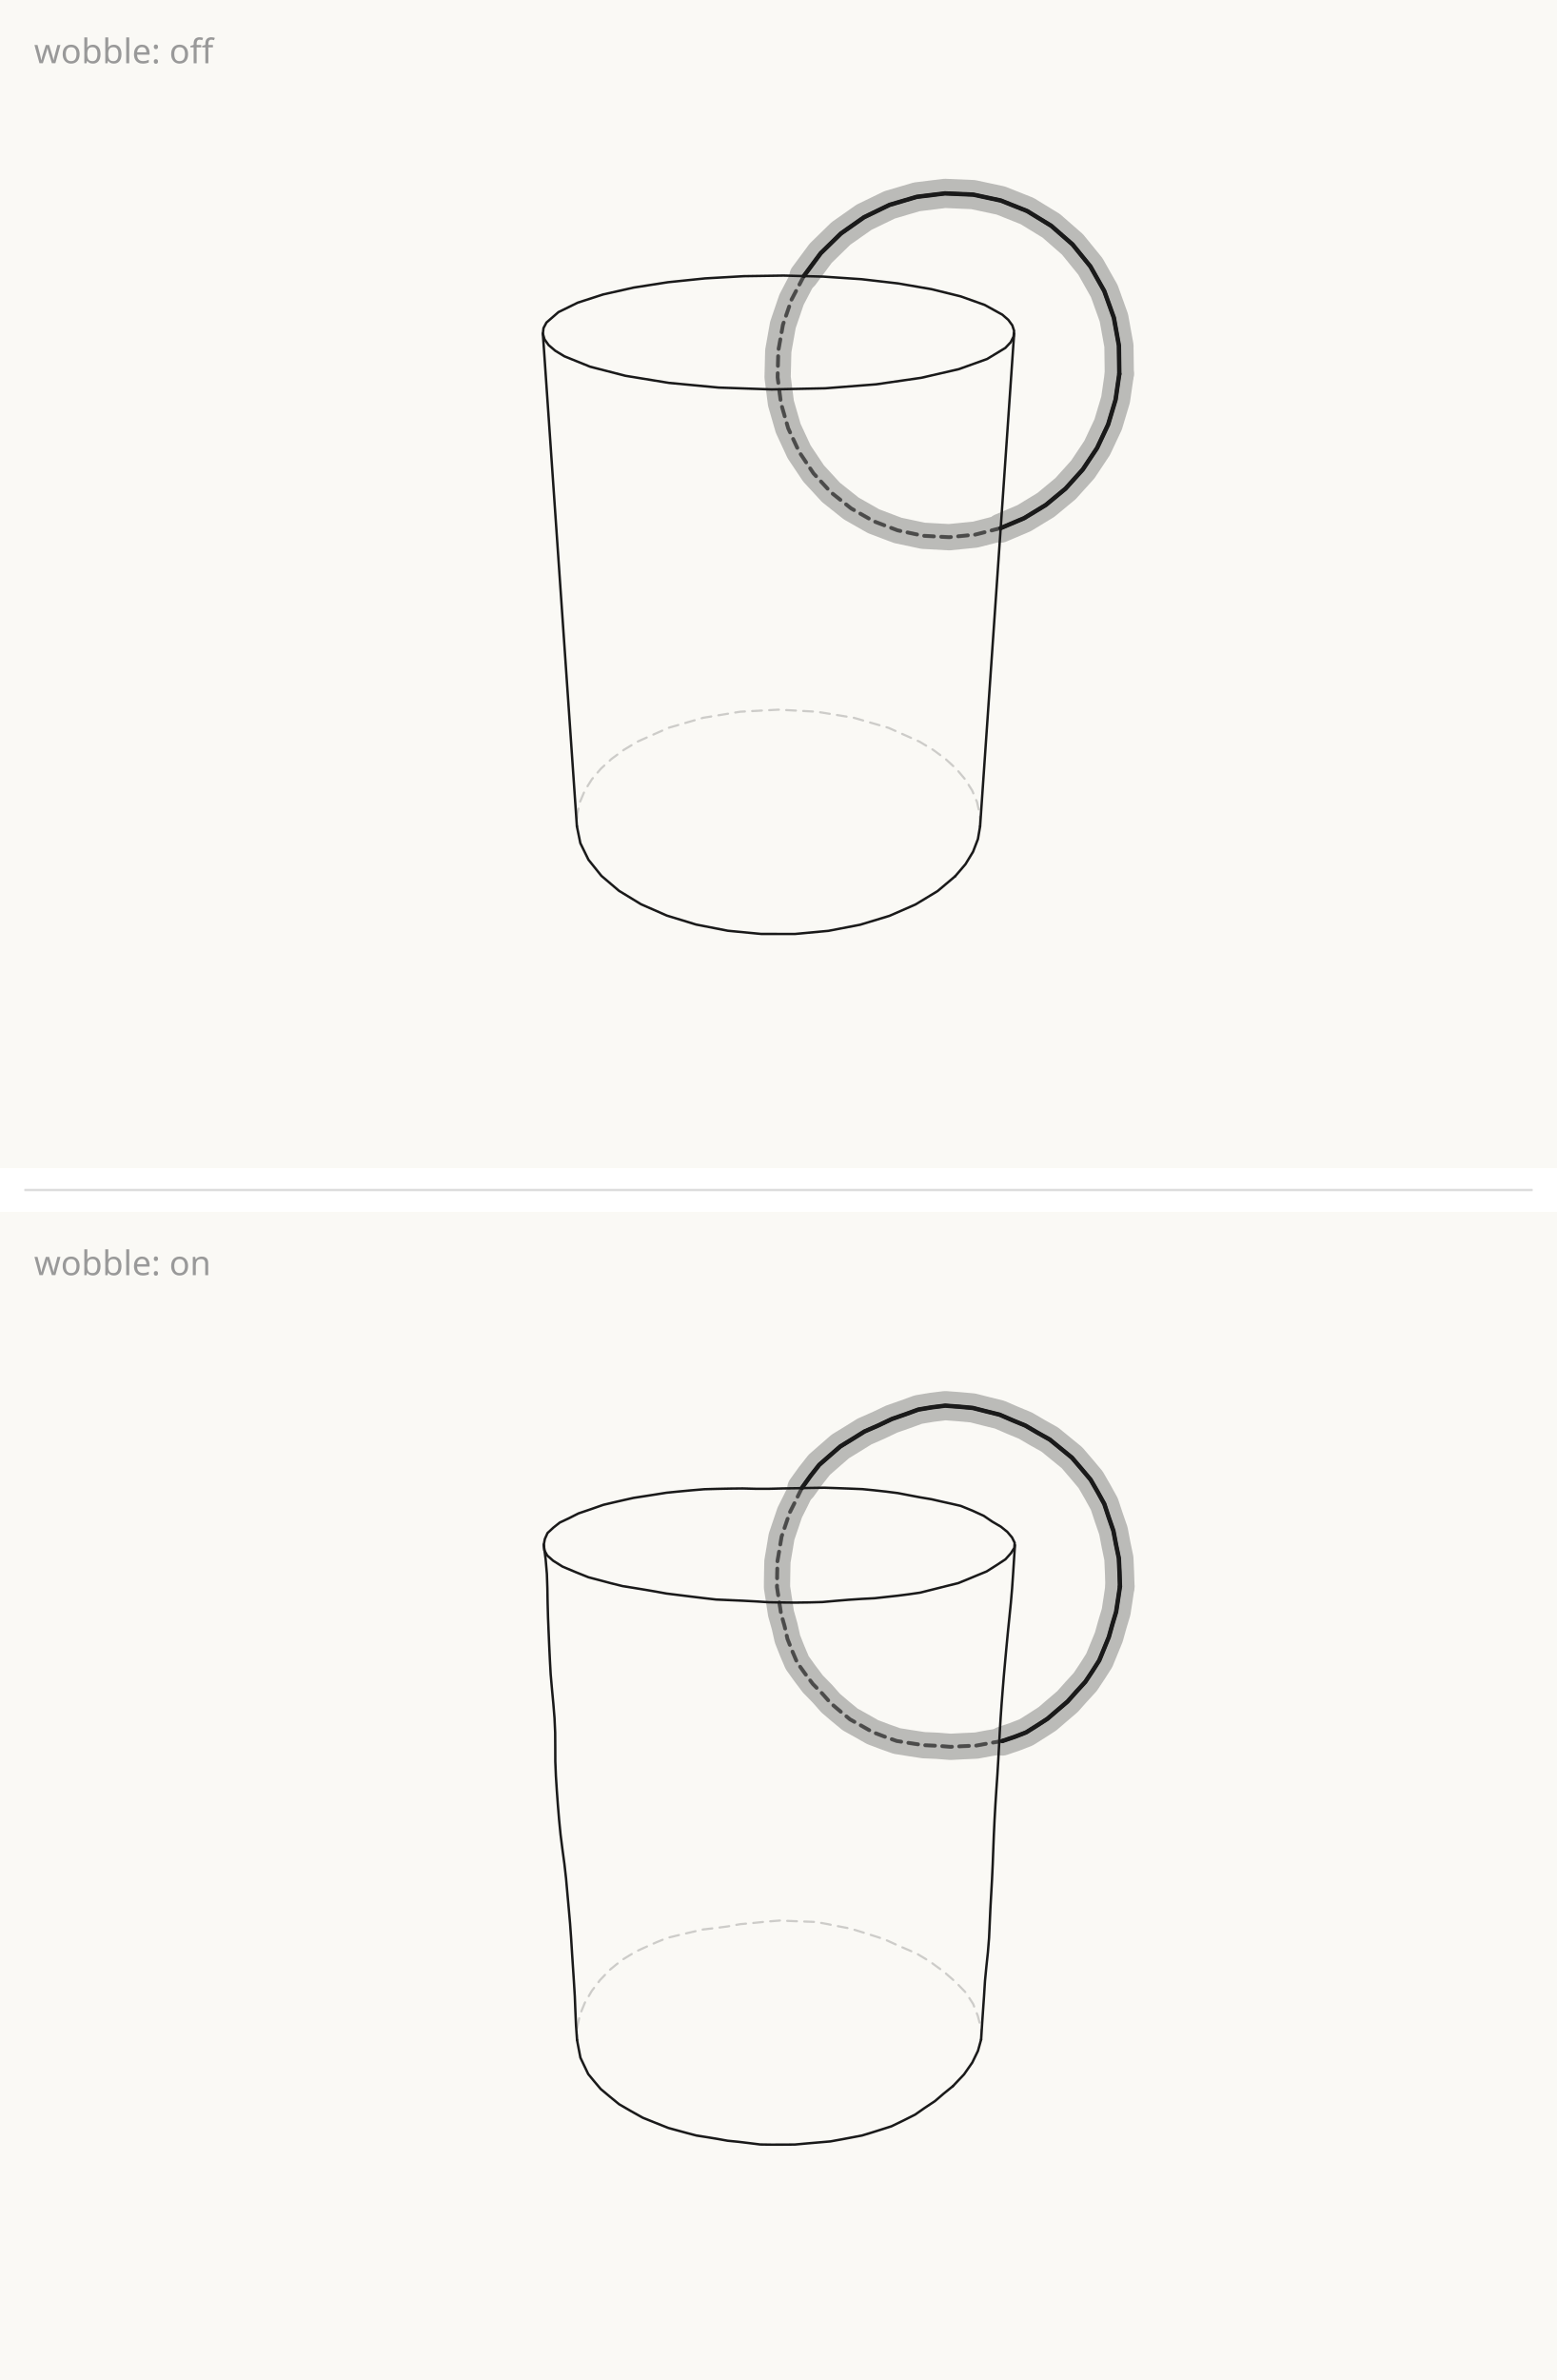
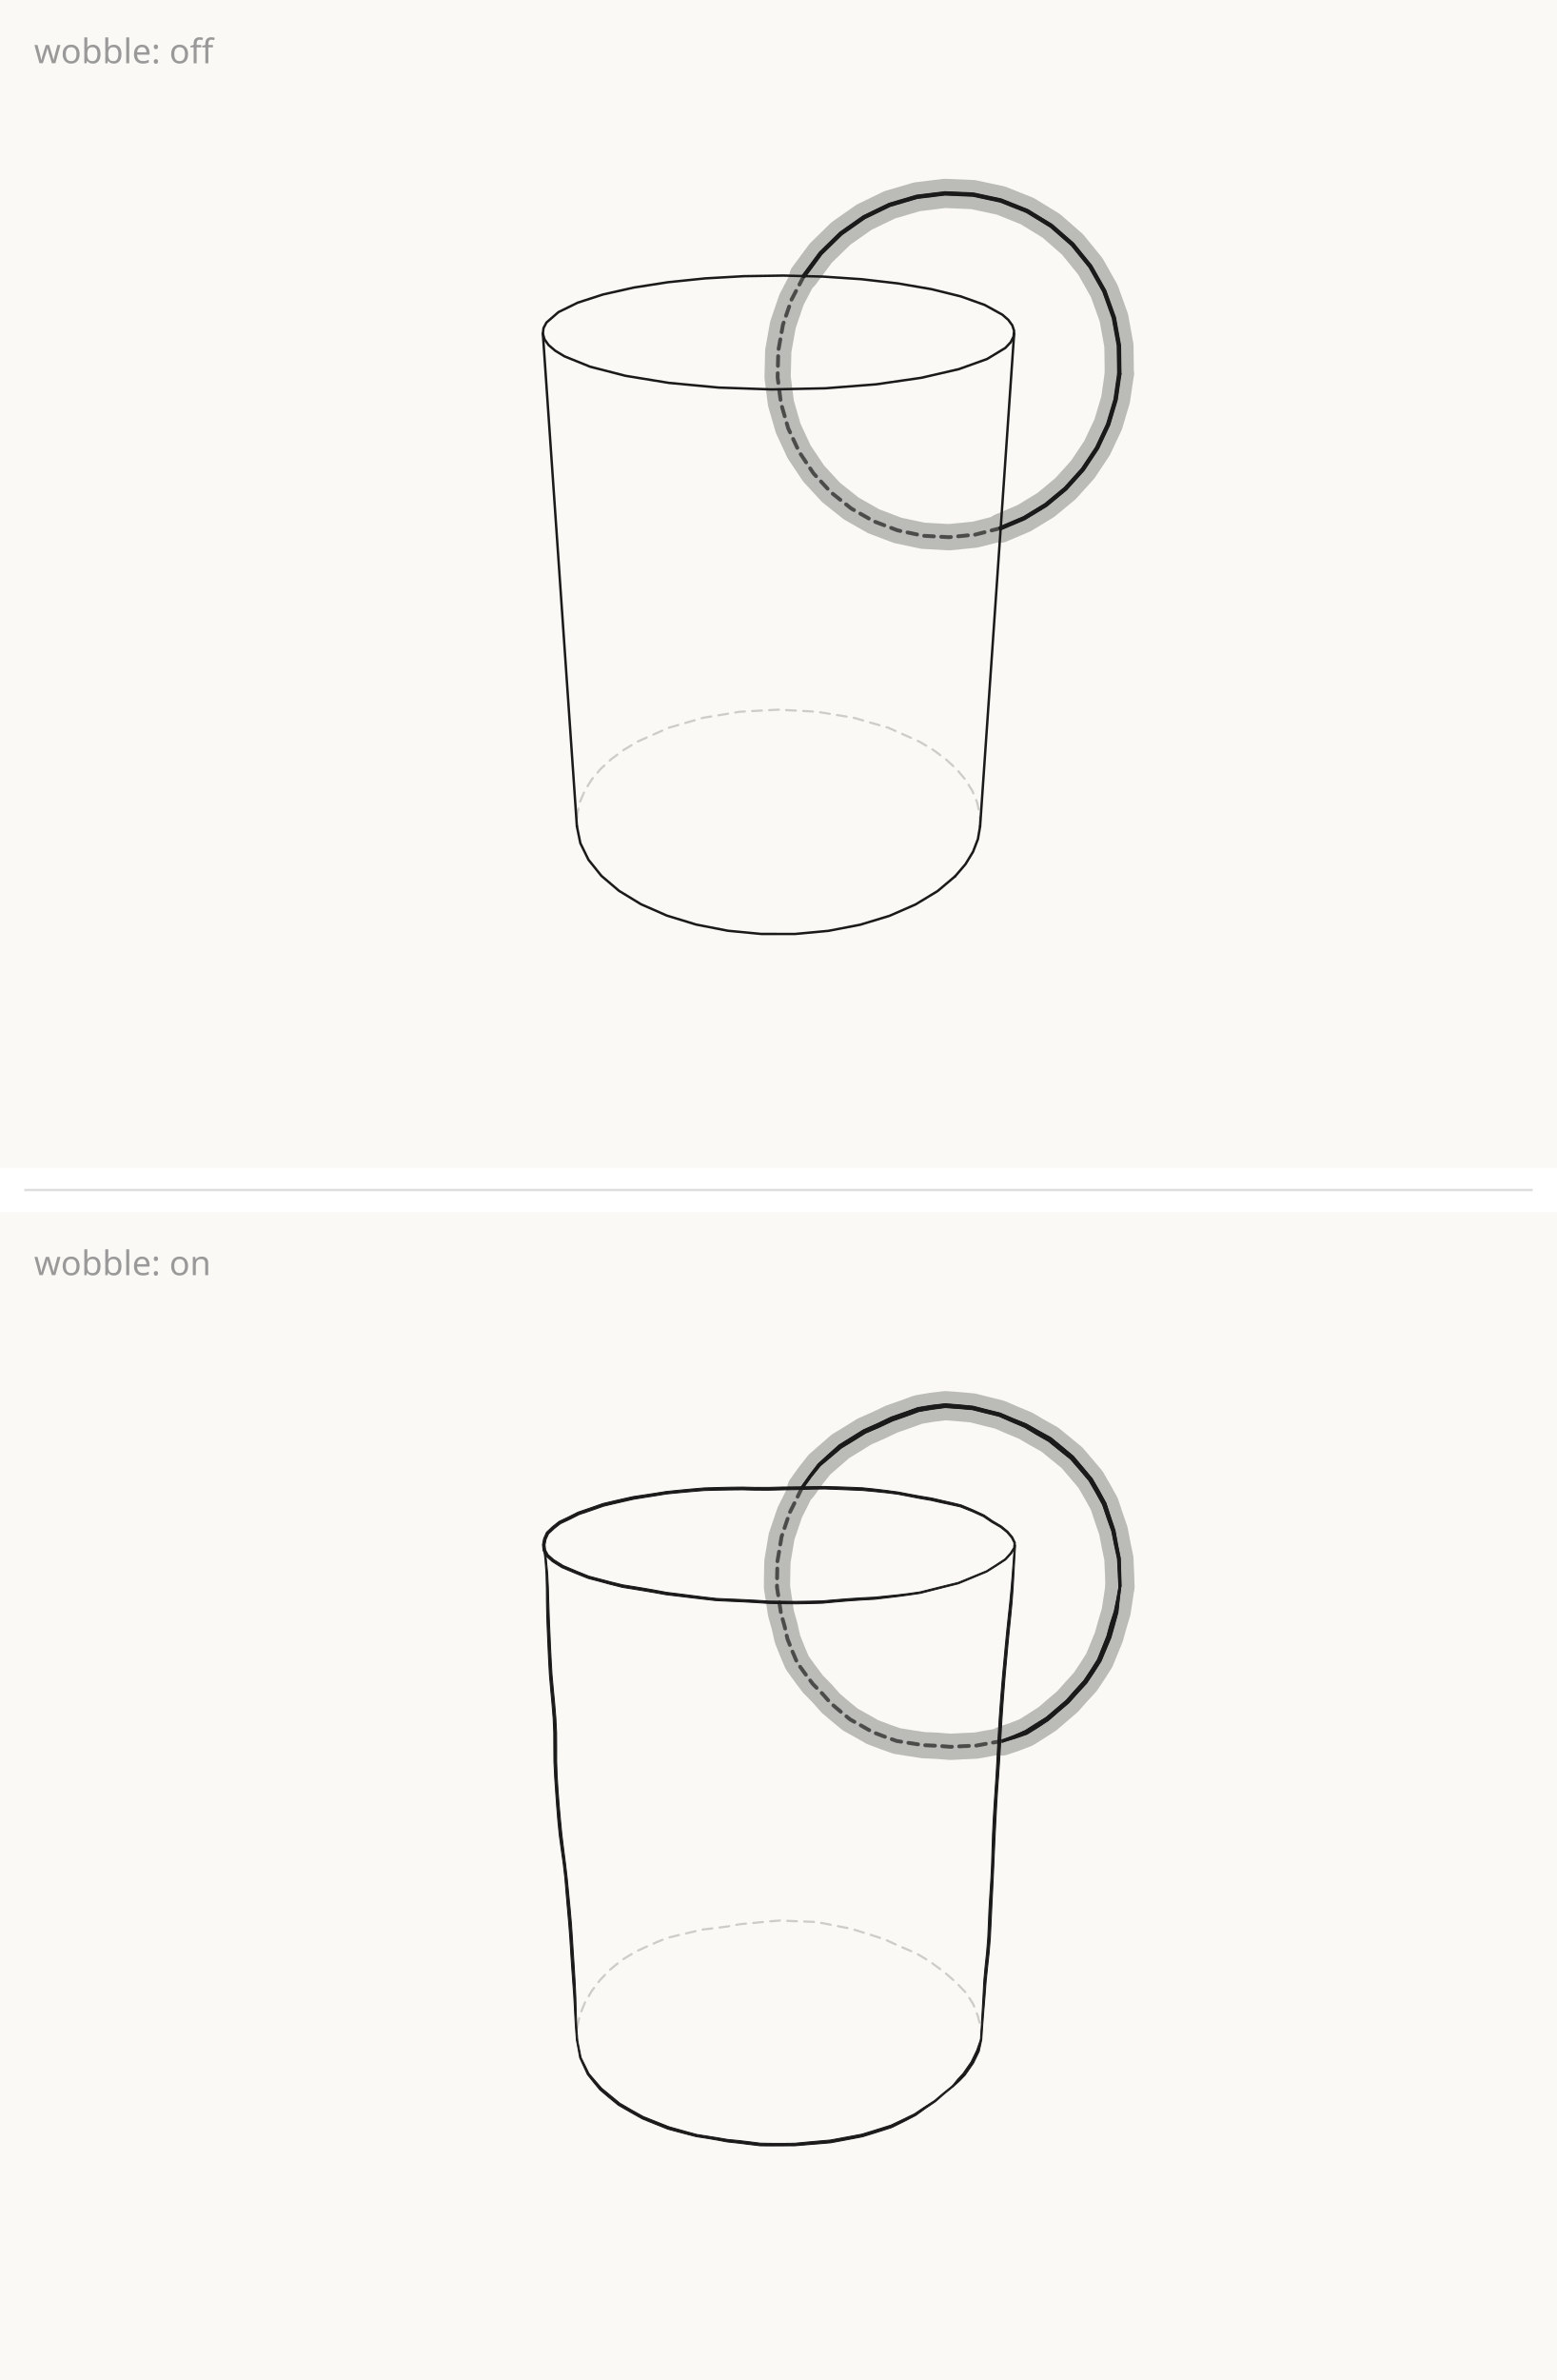
<svg xmlns="http://www.w3.org/2000/svg" viewBox="0 0 640 978" width="640" height="978">
  <rect width="640" height="480" fill="#faf9f5" />
  <polyline points="402.87,339.56 416.86,137.02" fill="none" stroke="#1a1a1a" stroke-width="1" stroke-linecap="round" stroke-linejoin="round" />
  <polyline points="237.13,339.56 223.14,137.02" fill="none" stroke="#1a1a1a" stroke-width="1" stroke-linecap="round" stroke-linejoin="round" />
  <polyline points="392.65,360.05 396.87,355.11 399.98,349.99 401.98,344.78 402.87,339.56" fill="none" stroke="#1a1a1a" stroke-width="1" stroke-linecap="round" stroke-linejoin="round" />
  <polyline points="402.87,339.56 402.73,334.51 401.61,329.57 399.59,324.8 396.71,320.23 393.04,315.91 388.65,311.88 383.6,308.15 377.97,304.77 365.24,299.09 350.99,294.96 335.74,292.46 320,291.62 304.26,292.46 289.01,294.96 274.76,299.09 262.03,304.77 256.4,308.15 251.35,311.88 246.96,315.91 243.29,320.23 240.41,324.8 238.39,329.57 237.27,334.51 237.13,339.56" fill="none" stroke="#1a1a1a" stroke-width="0.9" stroke-opacity="0.2" stroke-dasharray="4,3" stroke-linecap="round" stroke-linejoin="round" />
  <polyline points="237.13,339.56 238.55,346.47 241.9,353.31 247.21,359.91 254.43,366.05 263.47,371.56 274.12,376.24 286.14,379.92 299.19,382.47 312.89,383.78 326.8,383.79 340.51,382.51 353.58,379.99 365.62,376.34 376.31,371.67 385.38,366.18 392.65,360.05" fill="none" stroke="#1a1a1a" stroke-width="1" stroke-linecap="round" stroke-linejoin="round" />
  <polyline points="405.74,147.52 413.25,142.97 415.45,140.63 416.63,138.28 416.84,135.95 416.1,133.67 414.46,131.44 411.99,129.29 404.75,125.3 394.87,121.78 382.83,118.82 369.1,116.46 354.12,114.73 338.3,113.66 322.06,113.24 305.76,113.49 289.8,114.4 274.57,115.97 260.49,118.17 247.97,120.98 237.51,124.36 229.56,128.25 224.62,132.54 223.42,134.8 223.14,137.11 223.83,139.45 225.51,141.8 228.23,144.12 231.98,146.4 242.57,150.69 257.08,154.42 274.96,157.34 295.37,159.26 317.21,160.02 339.21,159.56 360.1,157.93 378.71,155.24 394.13,151.69 405.74,147.52" fill="none" stroke="#1a1a1a" stroke-width="1" stroke-linecap="round" stroke-linejoin="round" />
  <polyline points="460.09,153.67 459.93,142.01 457.85,130.55 453.91,119.59 448.19,109.46 440.86,100.44 432.11,92.79 422.2,86.72 411.4,82.41 400.03,79.97 388.39,79.47 376.83,80.89 365.65,84.19 355.16,89.27 345.64,95.96 337.34,104.07 330.46,113.37" fill="none" stroke="#1a1a1a" stroke-width="1.5" stroke-linecap="round" stroke-linejoin="round" />
  <polyline points="330.46,113.37 325.36,123.12 321.82,133.48 319.91,144.2 319.64,155.03 321.01,165.71 323.99,176.01 328.48,185.68 334.39,194.52 341.58,202.33 349.87,208.93 359.09,214.18 369.02,217.95 379.46,220.16 390.15,220.75 400.86,219.69 411.34,217.01" fill="none" stroke="#1a1a1a" stroke-width="1.35" stroke-opacity="0.32" stroke-dasharray="4,3" stroke-linecap="round" stroke-linejoin="round" />
  <polyline points="411.34,217.01 420.94,212.94 429.9,207.49 438.01,200.77 445.09,192.91 450.97,184.07 455.5,174.44 458.56,164.23 460.09,153.67" fill="none" stroke="#1a1a1a" stroke-width="1.5" stroke-linecap="round" stroke-linejoin="round" />
  <g opacity="0.28">
    <polyline points="460.09,153.67 459.93,142.01 457.85,130.55 453.91,119.59 448.19,109.46 440.86,100.44 432.11,92.79 422.2,86.72 411.4,82.41 400.03,79.97 388.39,79.47 376.83,80.89 365.65,84.19 355.16,89.27 345.64,95.96 337.34,104.07 330.46,113.37" fill="none" stroke="#1a1a1a" stroke-width="12" stroke-linecap="round" stroke-linejoin="round" />
    <polyline points="330.46,113.37 325.36,123.12 321.82,133.48 319.91,144.2 319.64,155.03 321.01,165.71 323.99,176.01 328.48,185.68 334.39,194.52 341.58,202.33 349.87,208.93 359.09,214.18 369.02,217.95 379.46,220.16 390.15,220.75 400.86,219.69 411.34,217.01" fill="none" stroke="#1a1a1a" stroke-width="10.8" stroke-linecap="round" stroke-linejoin="round" />
    <polyline points="411.34,217.01 420.94,212.94 429.9,207.49 438.01,200.77 445.09,192.91 450.97,184.07 455.5,174.44 458.56,164.23 460.09,153.67" fill="none" stroke="#1a1a1a" stroke-width="12" stroke-linecap="round" stroke-linejoin="round" />
  </g>
  <polyline points="460.09,153.67 459.93,142.01 457.85,130.55 453.91,119.59 448.19,109.46 440.86,100.44 432.11,92.79 422.2,86.72 411.4,82.41 400.03,79.97 388.39,79.47 376.83,80.89 365.65,84.19 355.16,89.27 345.64,95.96 337.34,104.07 330.46,113.37" fill="none" stroke="#1a1a1a" stroke-width="1.8" stroke-linecap="round" stroke-linejoin="round" />
  <polyline points="330.46,113.37 325.36,123.12 321.82,133.48 319.91,144.2 319.64,155.03 321.01,165.71 323.99,176.01 328.48,185.68 334.39,194.52 341.58,202.33 349.87,208.93 359.09,214.18 369.02,217.95 379.46,220.16 390.15,220.75 400.86,219.69 411.34,217.01" fill="none" stroke="#1a1a1a" stroke-width="1.62" stroke-opacity="0.55" stroke-dasharray="4,3" stroke-linecap="round" stroke-linejoin="round" />
  <polyline points="411.34,217.01 420.94,212.94 429.9,207.49 438.01,200.77 445.09,192.91 450.97,184.07 455.5,174.44 458.56,164.23 460.09,153.67" fill="none" stroke="#1a1a1a" stroke-width="1.8" stroke-linecap="round" stroke-linejoin="round" />
  <g transform="translate(0,498)">
    <rect width="640" height="480" fill="#faf9f5" />
-     <polyline points="403.29,340.07 403.67,334.07 404.08,328.05 404.5,322.04 404.87,316.09 405.44,310.18 406.07,304.28 406.55,298.39 406.82,292.49 407.09,286.45 407.43,280.36 407.77,274.29 408.05,268.23 408.28,262.12 408.52,255.97 408.81,249.82 409.16,243.59 409.56,237.35 409.98,231.25 410.34,225.31 410.66,219.4 410.97,213.52 411.33,207.64 411.73,201.93 412.16,196.41 412.61,190.82 413.14,184.95 413.7,178.85 414.29,172.69 414.91,166.61 415.51,160.7 416.02,154.77 416.43,148.81 416.81,142.85 417.19,136.93" fill="none" stroke="#1a1a1a" stroke-width="1" stroke-linecap="round" stroke-linejoin="round" />
-     <polyline points="237.19,340.27 236.77,334.28 236.51,328.35 236.28,322.45 235.92,316.5 235.53,310.55 235.14,304.6 234.77,298.64 234.34,292.58 233.79,286.31 233.22,280.01 232.67,273.86 231.99,267.87 231.18,261.88 230.42,255.88 229.82,249.82 229.32,243.78 228.88,237.78 228.5,231.82 228.26,225.85 228.24,219.92 228.2,213.98 227.93,208 227.44,201.99 226.88,196.01 226.36,190.06 226.03,184.11 225.75,178.23 225.5,172.38 225.26,166.5 225.1,160.57 225,154.67 224.8,148.79 224.3,142.86 223.51,136.69" fill="none" stroke="#1a1a1a" stroke-width="1" stroke-linecap="round" stroke-linejoin="round" />
-     <polyline points="391.71,359.23 394,356.8 396.27,354.41 399.66,349.55 401.99,344.75 403.29,340.07" fill="none" stroke="#1a1a1a" stroke-width="1" stroke-linecap="round" stroke-linejoin="round" />
+     <path d="M 403.55,340.09 L 403.95,334.09 L 404.42,328.07 L 404.91,322.07 L 405.36,316.13 L 405.97,310.23 L 406.6,304.33 L 407.08,298.43 L 407.37,292.51 L 407.65,286.48 L 407.95,280.39 L 408.25,274.32 L 408.52,268.25 L 408.78,262.14 L 409.06,255.99 L 409.37,249.85 L 409.69,243.62 L 410.07,237.39 L 410.51,231.28 L 410.9,225.34 L 411.24,219.43 L 411.55,213.55 L 411.9,207.68 L 412.29,201.97 L 412.71,196.45 L 413.15,190.87 L 413.67,185 L 414.22,178.9 L 414.81,172.74 L 415.42,166.66 L 415.99,160.74 L 416.43,154.8 L 416.77,148.83 L 417.1,142.86 L 417.45,136.94 L 416.93,136.91 L 416.53,142.83 L 416.09,148.79 L 415.61,154.74 L 415.04,160.66 L 414.41,166.56 L 413.77,172.63 L 413.18,178.8 L 412.61,184.91 L 412.07,190.78 L 411.6,196.36 L 411.17,201.89 L 410.76,207.6 L 410.4,213.48 L 410.08,219.37 L 409.78,225.27 L 409.45,231.21 L 409.05,237.32 L 408.63,243.56 L 408.26,249.79 L 407.97,255.94 L 407.77,262.1 L 407.58,268.22 L 407.29,274.27 L 406.9,280.33 L 406.53,286.42 L 406.27,292.46 L 406.02,298.36 L 405.54,304.23 L 404.92,310.13 L 404.38,316.06 L 404.08,322.02 L 403.74,328.02 L 403.39,334.05 L 403.03,340.06 Z" fill="#1a1a1a" stroke="#1a1a1a" stroke-width="0.4" stroke-linejoin="round" />
+     <path d="M 237.44,340.25 L 237.06,334.26 L 236.85,328.34 L 236.69,322.43 L 236.41,316.47 L 236.06,310.51 L 235.67,304.57 L 235.3,298.6 L 234.89,292.53 L 234.35,286.26 L 233.74,279.96 L 233.15,273.81 L 232.46,267.81 L 231.69,261.82 L 230.96,255.82 L 230.38,249.77 L 229.84,243.74 L 229.39,237.74 L 229.02,231.79 L 228.82,225.84 L 228.82,219.91 L 228.78,213.96 L 228.49,207.96 L 228,201.94 L 227.43,195.96 L 226.9,190.02 L 226.56,184.08 L 226.27,178.21 L 226.02,172.36 L 225.77,166.49 L 225.58,160.56 L 225.42,154.66 L 225.14,148.77 L 224.59,142.83 L 223.77,136.66 L 223.25,136.73 L 224.02,142.89 L 224.45,148.81 L 224.59,154.68 L 224.63,160.58 L 224.75,166.52 L 224.98,172.41 L 225.23,178.25 L 225.5,184.14 L 225.82,190.1 L 226.33,196.06 L 226.88,202.04 L 227.36,208.03 L 227.62,213.99 L 227.65,219.92 L 227.69,225.87 L 227.97,231.85 L 228.37,237.81 L 228.79,243.82 L 229.27,249.87 L 229.87,255.94 L 230.68,261.95 L 231.52,267.92 L 232.2,273.91 L 232.7,280.05 L 233.24,286.36 L 233.79,292.62 L 234.24,298.67 L 234.61,304.64 L 235,310.58 L 235.43,316.53 L 235.86,322.47 L 236.17,328.36 L 236.49,334.29 L 236.93,340.28 Z" fill="#1a1a1a" stroke="#1a1a1a" stroke-width="0.4" stroke-linejoin="round" />
+     <path d="M 391.9,359.41 L 394.39,357.16 L 396.72,354.76 L 400.15,349.84 L 402.52,344.96 L 403.55,340.15 L 403.04,340 L 401.45,344.54 L 399.17,349.26 L 395.83,354.06 L 393.62,356.43 L 391.52,359.06 Z" fill="#1a1a1a" stroke="#1a1a1a" stroke-width="0.4" stroke-linejoin="round" />
    <polyline points="403.29,340.07 403.24,335.35 401.92,330.34 399.98,325.42 396.94,320.74 392.6,316.27 387.78,312.07 385.11,310.15 382.49,308.21 379.64,306.47 376.82,304.77 372.49,302.89 368.06,300.97 363.6,298.91 358.78,297.36 354.16,295.91 349.64,294.51 344.82,293.59 340.01,292.63 335.44,291.79 330.72,291.61 325.79,291.42 320.48,291.2 314.97,291.65 309.53,292.21 304.26,292.69 299.26,293.59 294.22,294.27 288.98,294.87 283.93,296.03 278.94,297.2 274.1,298.38 269.89,300.11 265.77,301.93 261.57,303.85 258.66,305.57 255.79,307.34 253.24,309.34 250.76,311.38 246.64,315.66 243.23,320.14 240.38,325.02 238.35,330.02 237.28,334.93 237.19,340.27" fill="none" stroke="#1a1a1a" stroke-width="0.9" stroke-opacity="0.2" stroke-dasharray="4,3" stroke-linecap="round" stroke-linejoin="round" />
-     <polyline points="237.19,340.27 237.89,343.99 238.58,347.55 240.22,351 241.8,354.3 244.34,357.37 246.93,360.43 250.59,363.49 254.5,366.69 259.44,369.55 264.25,372.24 269.58,374.38 274.73,376.43 278.57,377.48 282.43,378.53 286.32,379.55 290.57,380.21 294.82,380.91 299.07,381.68 303.53,382.12 308,382.66 312.49,383.22 317.1,383.29 321.85,383.28 326.75,383.24 331.66,382.79 336.55,382.37 341.32,381.96 345.73,381.16 350.07,380.34 354.4,379.51 358.42,378.29 362.45,377.02 366.45,375.74 371.42,373.33 376.17,370.94 380.1,368.19 384.31,365.4 387.92,362.3 391.71,359.23" fill="none" stroke="#1a1a1a" stroke-width="1" stroke-linecap="round" stroke-linejoin="round" />
-     <polyline points="405.54,147.75 409.46,145.27 413.27,142.77 415.55,140.24 416.96,138.02 417.08,135.98 415.99,133.77 414.07,131.5 411.43,129.36 407.83,127.25 404.39,124.9 399.66,122.74 394.92,120.81 390.96,119.9 386.95,119.01 382.91,118.08 378.26,117.3 373.65,116.43 369.07,115.55 364.1,114.92 359.27,114.39 354.51,113.92 349.46,113.71 344.26,113.52 338.86,113.34 333.17,113.43 327.45,113.55 321.81,113.63 316.17,113.78 310.65,113.78 305.27,113.64 300.06,113.7 294.86,113.81 289.47,113.96 284.15,114.41 278.92,114.9 273.94,115.4 269.48,116.11 265,116.81 260.41,117.52 256.25,118.45 252.13,119.4 248.01,120.37 242.87,122.17 237.78,123.9 234.02,125.8 230.07,127.67 227.46,129.74 225.06,131.96 223.97,134.39 223.51,136.78 223.76,139.07 224.94,141.18 227.38,143.34 231.24,145.76 236.77,148.08 241.9,150.14 246.47,151.34 251.11,152.58 255.92,153.77 260.41,154.49 264.92,155.23 269.42,156 273.92,156.82 279.02,157.45 284.13,158.08 289.26,158.7 294.39,159.29 299.85,159.53 305.27,159.77 310.69,160.06 316.14,160.41 321.63,160.5 327.1,160.55 332.57,160.47 338.09,160.32 343.39,159.84 348.76,159.39 354.16,159.03 359.54,158.75 364.3,158.22 369,157.71 373.62,157.12 378.26,156.45 383.47,155.14 388.71,153.82 393.9,152.54 397.74,150.97 401.63,149.35 405.54,147.75" fill="none" stroke="#1a1a1a" stroke-width="1" stroke-linecap="round" stroke-linejoin="round" />
-     <polyline points="460.36,153.9 460.17,148.1 459.91,142.35 458.74,136.71 457.66,131.04 455.75,125.52 453.93,120.02 451.16,115 448.27,110 444.48,105.49 440.62,100.99 436.02,97.23 431.51,93.55 426.46,90.72 421.49,87.81 416.15,85.6 410.88,83.32 405.35,81.95 399.83,80.55 394.18,80.04 388.53,79.62 382.97,80.31 377.47,81.23 372.15,83.17 366.58,85.11 361.01,87.76 355.36,90.23 350.31,93.37 345.4,96.38 341.11,100.11 336.77,103.91 333.13,108.54 329.62,113.42" fill="none" stroke="#1a1a1a" stroke-width="1.5" stroke-linecap="round" stroke-linejoin="round" />
+     <path d="M 236.93,340.31 L 237.63,344.04 L 238.29,347.65 L 239.91,351.15 L 241.46,354.51 L 243.99,357.67 L 246.57,360.8 L 250.24,363.91 L 254.2,367.14 L 259.18,370 L 264.02,372.72 L 269.37,374.89 L 274.54,376.95 L 278.43,377.99 L 282.3,379.01 L 286.22,380.02 L 290.5,380.68 L 294.74,381.4 L 299,382.19 L 303.47,382.67 L 307.93,383.22 L 312.45,383.77 L 317.1,383.81 L 321.85,383.79 L 326.78,383.76 L 331.71,383.34 L 336.6,382.95 L 341.4,382.54 L 345.84,381.72 L 350.17,380.9 L 354.53,380.06 L 358.58,378.82 L 362.62,377.55 L 366.65,376.24 L 371.64,373.77 L 376.39,371.32 L 380.31,368.49 L 384.5,365.65 L 388.09,362.51 L 391.87,359.44 L 391.54,359.03 L 387.75,362.09 L 384.13,365.16 L 379.89,367.89 L 375.95,370.57 L 371.2,372.88 L 366.24,375.24 L 362.29,376.49 L 358.25,377.75 L 354.26,378.97 L 349.96,379.78 L 345.63,380.59 L 341.25,381.39 L 336.5,381.8 L 331.61,382.24 L 326.72,382.71 L 321.85,382.77 L 317.11,382.76 L 312.53,382.68 L 308.07,382.11 L 303.59,381.58 L 299.14,381.16 L 294.9,380.43 L 290.65,379.75 L 286.42,379.09 L 282.56,378.05 L 278.71,376.97 L 274.91,375.9 L 269.78,373.86 L 264.48,371.75 L 259.7,369.09 L 254.81,366.25 L 250.94,363.06 L 247.29,360.06 L 244.69,357.07 L 242.13,354.08 L 240.54,350.85 L 238.86,347.46 L 238.16,343.94 L 237.44,340.22 Z" fill="#1a1a1a" stroke="#1a1a1a" stroke-width="0.4" stroke-linejoin="round" />
+     <path d="M 405.68,147.96 L 409.6,145.49 L 413.44,142.98 L 415.78,140.42 L 417.24,138.12 L 417.38,135.92 L 416.26,133.59 L 414.31,131.26 L 411.63,129.07 L 408.02,126.94 L 404.57,124.57 L 399.82,122.37 L 395.06,120.39 L 391.06,119.43 L 387.06,118.52 L 383,117.58 L 378.35,116.81 L 373.73,115.97 L 369.14,115.09 L 364.16,114.43 L 359.32,113.86 L 354.55,113.37 L 349.48,113.15 L 344.28,112.98 L 338.86,112.83 L 333.16,112.91 L 327.44,113 L 321.8,113.05 L 316.16,113.2 L 310.65,113.21 L 305.28,113.08 L 300.06,113.14 L 294.85,113.26 L 289.44,113.42 L 284.1,113.88 L 278.87,114.38 L 273.88,114.88 L 269.4,115.6 L 264.92,116.28 L 260.3,116.97 L 256.13,117.89 L 252,118.84 L 247.84,119.82 L 242.68,121.63 L 237.57,123.38 L 233.77,125.3 L 229.78,127.19 L 227.11,129.32 L 224.63,131.64 L 223.46,134.23 L 222.98,136.75 L 223.25,139.23 L 224.54,141.52 L 227.07,143.77 L 231.01,146.22 L 236.58,148.55 L 241.74,150.61 L 246.35,151.82 L 250.98,153.08 L 255.81,154.29 L 260.33,155.02 L 264.83,155.76 L 269.33,156.52 L 273.84,157.33 L 278.96,157.94 L 284.07,158.56 L 289.21,159.16 L 294.36,159.74 L 299.83,159.99 L 305.25,160.24 L 310.66,160.54 L 316.12,160.9 L 321.62,161 L 327.1,161.06 L 332.58,160.97 L 338.12,160.8 L 343.43,160.3 L 348.79,159.85 L 354.18,159.48 L 359.57,159.18 L 364.34,158.62 L 369.04,158.06 L 373.67,157.44 L 378.33,156.76 L 383.55,155.44 L 388.78,154.12 L 393.99,152.82 L 397.85,151.22 L 401.73,149.6 L 405.64,147.99 L 405.44,147.5 L 401.53,149.1 L 397.64,150.71 L 393.81,152.27 L 388.64,153.52 L 383.39,154.83 L 378.2,156.14 L 373.58,156.8 L 368.95,157.36 L 364.26,157.83 L 359.5,158.32 L 354.13,158.58 L 348.72,158.94 L 343.35,159.37 L 338.06,159.84 L 332.56,159.97 L 327.1,160.04 L 321.64,159.99 L 316.16,159.92 L 310.72,159.58 L 305.29,159.3 L 299.87,159.07 L 294.43,158.83 L 289.32,158.24 L 284.19,157.6 L 279.08,156.95 L 273.99,156.32 L 269.51,155.49 L 265,154.7 L 260.5,153.96 L 256.03,153.25 L 251.23,152.08 L 246.6,150.86 L 242.06,149.67 L 236.97,147.61 L 231.48,145.29 L 227.69,142.92 L 225.34,140.84 L 224.26,138.9 L 224.04,136.8 L 224.47,134.56 L 225.5,132.29 L 227.82,130.16 L 230.36,128.14 L 234.27,126.31 L 238,124.42 L 243.06,122.7 L 248.17,120.92 L 252.26,119.96 L 256.38,119.01 L 260.51,118.07 L 265.08,117.34 L 269.56,116.63 L 274.01,115.91 L 278.97,115.42 L 284.19,114.95 L 289.5,114.5 L 294.88,114.36 L 300.07,114.26 L 305.27,114.21 L 310.64,114.35 L 316.18,114.36 L 321.82,114.21 L 327.46,114.1 L 333.18,113.95 L 338.85,113.85 L 344.24,114.05 L 349.44,114.26 L 354.47,114.47 L 359.21,114.91 L 364.04,115.4 L 368.99,116.01 L 373.56,116.89 L 378.18,117.78 L 382.81,118.58 L 386.84,119.5 L 390.85,120.36 L 394.79,121.23 L 399.5,123.11 L 404.2,125.23 L 407.63,127.56 L 411.24,129.65 L 413.84,131.74 L 415.73,133.94 L 416.78,136.05 L 416.68,137.92 L 415.33,140.06 L 413.09,142.56 L 409.31,145.05 L 405.4,147.53 Z" fill="#1a1a1a" stroke="#1a1a1a" stroke-width="0.4" stroke-linejoin="round" />
+     <path d="M 460.75,153.89 L 460.6,148.08 L 460.39,142.29 L 459.26,136.61 L 458.21,130.89 L 456.34,125.32 L 454.52,119.77 L 451.74,114.68 L 448.81,109.62 L 444.98,105.06 L 441.11,100.49 L 436.49,96.65 L 431.94,92.92 L 426.82,90.09 L 421.78,87.22 L 416.39,85.04 L 411.07,82.77 L 405.49,81.38 L 399.93,79.96 L 394.23,79.42 L 388.51,78.96 L 382.87,79.63 L 377.29,80.55 L 371.91,82.49 L 366.3,84.45 L 360.72,87.13 L 355.05,89.63 L 349.95,92.8 L 345.01,95.86 L 340.72,99.67 L 336.41,103.57 L 332.79,108.28 L 329.3,113.19 L 329.95,113.65 L 333.46,108.79 L 337.13,104.25 L 341.49,100.55 L 345.79,96.91 L 350.66,93.94 L 355.67,90.82 L 361.3,88.39 L 366.85,85.78 L 372.39,83.85 L 377.65,81.91 L 383.06,80.98 L 388.55,80.27 L 394.13,80.66 L 399.73,81.15 L 405.2,82.52 L 410.7,83.88 L 415.91,86.16 L 421.2,88.4 L 426.1,91.35 L 431.08,94.18 L 435.55,97.8 L 440.13,101.49 L 443.97,105.92 L 447.73,110.37 L 450.59,115.32 L 453.34,120.28 L 455.17,125.72 L 457.1,131.18 L 458.22,136.81 L 459.43,142.41 L 459.73,148.11 L 459.97,153.92 Z" fill="#1a1a1a" stroke="#1a1a1a" stroke-width="0.4" stroke-linejoin="round" />
    <polyline points="329.62,113.42 327.11,118.58 324.63,123.52 322.93,128.54 321.26,133.47 320.42,138.54 319.56,143.62 319.45,148.86 319.38,154.2 320.21,159.6 321.03,165.02 322.51,170.25 323.69,175.48 325.62,180.37 327.68,185.22 330.82,189.6 334.13,193.99 337.96,197.9 341.47,201.87 345.4,205.22 349.43,208.55 354.05,211.12 358.64,213.74 363.57,215.61 368.6,217.41 374.08,218.29 379.64,219.14 385.24,219.38 390.69,219.81 396,219.54 401.34,219.3 406.62,218.32 412.01,217.42" fill="none" stroke="#1a1a1a" stroke-width="1.35" stroke-opacity="0.32" stroke-dasharray="4,3" stroke-linecap="round" stroke-linejoin="round" />
-     <polyline points="412.01,217.42 416.97,215.75 421.77,213.89 426.13,211.15 430.54,208.3 434.67,204.75 438.83,201.19 442.45,197.12 446.09,193.15 449.05,188.7 451.85,184.3 453.82,179.5 455.79,174.68 457.23,169.51 458.77,164.39 459.58,159.14 460.36,153.9" fill="none" stroke="#1a1a1a" stroke-width="1.5" stroke-linecap="round" stroke-linejoin="round" />
+     <path d="M 412.14,217.79 L 417.15,216.24 L 422.08,214.51 L 426.51,211.76 L 430.94,208.83 L 435.08,205.23 L 439.27,201.64 L 442.93,197.56 L 446.61,193.55 L 449.6,189.06 L 452.44,184.6 L 454.47,179.76 L 456.5,174.92 L 457.96,169.72 L 459.4,164.53 L 460,159.2 L 460.67,153.95 L 460.05,153.86 L 459.15,159.07 L 458.13,164.24 L 456.49,169.3 L 455.09,174.44 L 453.17,179.23 L 451.25,183.99 L 448.5,188.34 L 445.57,192.74 L 441.96,196.68 L 438.38,200.74 L 434.25,204.27 L 430.15,207.78 L 425.74,210.53 L 421.45,213.26 L 416.79,215.26 L 411.89,217.05 Z" fill="#1a1a1a" stroke="#1a1a1a" stroke-width="0.4" stroke-linejoin="round" />
    <g opacity="0.28">
      <polyline points="460.36,153.9 460.17,148.1 459.91,142.35 458.74,136.71 457.66,131.04 455.75,125.52 453.93,120.02 451.16,115 448.27,110 444.48,105.49 440.62,100.99 436.02,97.23 431.51,93.55 426.46,90.72 421.49,87.81 416.15,85.6 410.88,83.32 405.35,81.95 399.83,80.55 394.18,80.04 388.53,79.62 382.97,80.31 377.47,81.23 372.15,83.17 366.58,85.11 361.01,87.76 355.36,90.23 350.31,93.37 345.4,96.38 341.11,100.11 336.77,103.91 333.13,108.54 329.62,113.42" fill="none" stroke="#1a1a1a" stroke-width="12" stroke-linecap="round" stroke-linejoin="round" />
      <polyline points="329.62,113.42 327.11,118.58 324.63,123.52 322.93,128.54 321.26,133.47 320.42,138.54 319.56,143.62 319.45,148.86 319.38,154.2 320.21,159.6 321.03,165.02 322.51,170.25 323.69,175.48 325.62,180.37 327.68,185.22 330.82,189.6 334.13,193.99 337.96,197.9 341.47,201.87 345.4,205.22 349.43,208.55 354.05,211.12 358.64,213.74 363.57,215.61 368.6,217.41 374.08,218.29 379.64,219.14 385.24,219.38 390.69,219.81 396,219.54 401.34,219.3 406.62,218.32 412.01,217.42" fill="none" stroke="#1a1a1a" stroke-width="10.8" stroke-linecap="round" stroke-linejoin="round" />
      <polyline points="412.01,217.42 416.97,215.75 421.77,213.89 426.13,211.15 430.54,208.3 434.67,204.75 438.83,201.19 442.45,197.12 446.09,193.15 449.05,188.7 451.85,184.3 453.82,179.5 455.79,174.68 457.23,169.51 458.77,164.39 459.58,159.14 460.36,153.9" fill="none" stroke="#1a1a1a" stroke-width="12" stroke-linecap="round" stroke-linejoin="round" />
    </g>
-     <polyline points="460.36,153.9 460.17,148.1 459.91,142.35 458.74,136.71 457.66,131.04 455.75,125.52 453.93,120.02 451.16,115 448.27,110 444.48,105.49 440.62,100.99 436.02,97.23 431.51,93.55 426.46,90.72 421.49,87.81 416.15,85.6 410.88,83.32 405.35,81.95 399.83,80.55 394.18,80.04 388.53,79.62 382.97,80.31 377.47,81.23 372.15,83.17 366.58,85.11 361.01,87.76 355.36,90.23 350.31,93.37 345.4,96.38 341.11,100.11 336.77,103.91 333.13,108.54 329.62,113.42" fill="none" stroke="#1a1a1a" stroke-width="1.8" stroke-linecap="round" stroke-linejoin="round" />
+     <path d="M 460.83,153.89 L 460.68,148.08 L 460.49,142.28 L 459.36,136.59 L 458.32,130.86 L 456.45,125.29 L 454.63,119.72 L 451.85,114.61 L 448.91,109.54 L 445.08,104.97 L 441.2,100.39 L 436.59,96.53 L 432.03,92.79 L 426.89,89.96 L 421.84,87.1 L 416.43,84.93 L 411.11,82.65 L 405.52,81.27 L 399.95,79.84 L 394.24,79.3 L 388.51,78.83 L 382.85,79.5 L 377.26,80.41 L 371.86,82.36 L 366.25,84.31 L 360.67,87 L 354.98,89.51 L 349.88,92.68 L 344.94,95.75 L 340.64,99.58 L 336.34,103.5 L 332.72,108.23 L 329.23,113.14 L 330.02,113.7 L 333.53,108.84 L 337.2,104.32 L 341.57,100.64 L 345.86,97.02 L 350.73,94.06 L 355.73,90.94 L 361.36,88.52 L 366.91,85.91 L 372.44,83.98 L 377.69,82.04 L 383.08,81.12 L 388.55,80.4 L 394.12,80.79 L 399.71,81.26 L 405.17,82.64 L 410.66,83.99 L 415.87,86.27 L 421.14,88.52 L 426.03,91.47 L 431,94.3 L 435.45,97.92 L 440.03,101.59 L 443.87,106.01 L 447.62,110.45 L 450.48,115.39 L 453.22,120.33 L 455.06,125.76 L 456.99,131.21 L 458.11,136.83 L 459.33,142.42 L 459.65,148.12 L 459.89,153.92 Z" fill="#1a1a1a" stroke="#1a1a1a" stroke-width="0.4" stroke-linejoin="round" />
    <polyline points="329.62,113.42 327.11,118.58 324.63,123.52 322.93,128.54 321.26,133.47 320.42,138.54 319.56,143.62 319.45,148.86 319.38,154.2 320.21,159.6 321.03,165.02 322.51,170.25 323.69,175.48 325.62,180.37 327.68,185.22 330.82,189.6 334.13,193.99 337.96,197.9 341.47,201.87 345.4,205.22 349.43,208.55 354.05,211.12 358.64,213.74 363.57,215.61 368.6,217.41 374.08,218.29 379.64,219.14 385.24,219.38 390.69,219.81 396,219.54 401.34,219.3 406.62,218.32 412.01,217.42" fill="none" stroke="#1a1a1a" stroke-width="1.62" stroke-opacity="0.55" stroke-dasharray="4,3" stroke-linecap="round" stroke-linejoin="round" />
-     <polyline points="412.01,217.42 416.97,215.75 421.77,213.89 426.13,211.15 430.54,208.3 434.67,204.75 438.83,201.19 442.45,197.12 446.09,193.15 449.05,188.7 451.85,184.3 453.82,179.5 455.79,174.68 457.23,169.51 458.77,164.39 459.58,159.14 460.36,153.9" fill="none" stroke="#1a1a1a" stroke-width="1.8" stroke-linecap="round" stroke-linejoin="round" />
+     <path d="M 412.16,217.87 L 417.18,216.34 L 422.14,214.64 L 426.59,211.88 L 431.01,208.94 L 435.16,205.32 L 439.36,201.73 L 443.03,197.64 L 446.71,193.63 L 449.71,189.13 L 452.56,184.67 L 454.6,179.82 L 456.64,174.96 L 458.11,169.76 L 459.53,164.56 L 460.09,159.22 L 460.73,153.96 L 459.99,153.85 L 459.06,159.06 L 458,164.21 L 456.35,169.26 L 454.95,174.39 L 453.04,179.18 L 451.14,183.93 L 448.39,188.27 L 445.47,192.66 L 441.87,196.6 L 438.29,200.65 L 434.17,204.17 L 430.07,207.67 L 425.66,210.41 L 421.39,213.14 L 416.76,215.16 L 411.86,216.98 Z" fill="#1a1a1a" stroke="#1a1a1a" stroke-width="0.4" stroke-linejoin="round" />
  </g>
  <line x1="10" y1="489" x2="630" y2="489" stroke="#ddd" stroke-width="1" />
  <text x="14" y="26" font-family="sans-serif" font-size="14" fill="#999">wobble: off</text>
  <text x="14" y="524" font-family="sans-serif" font-size="14" fill="#999">wobble: on</text>
</svg>
